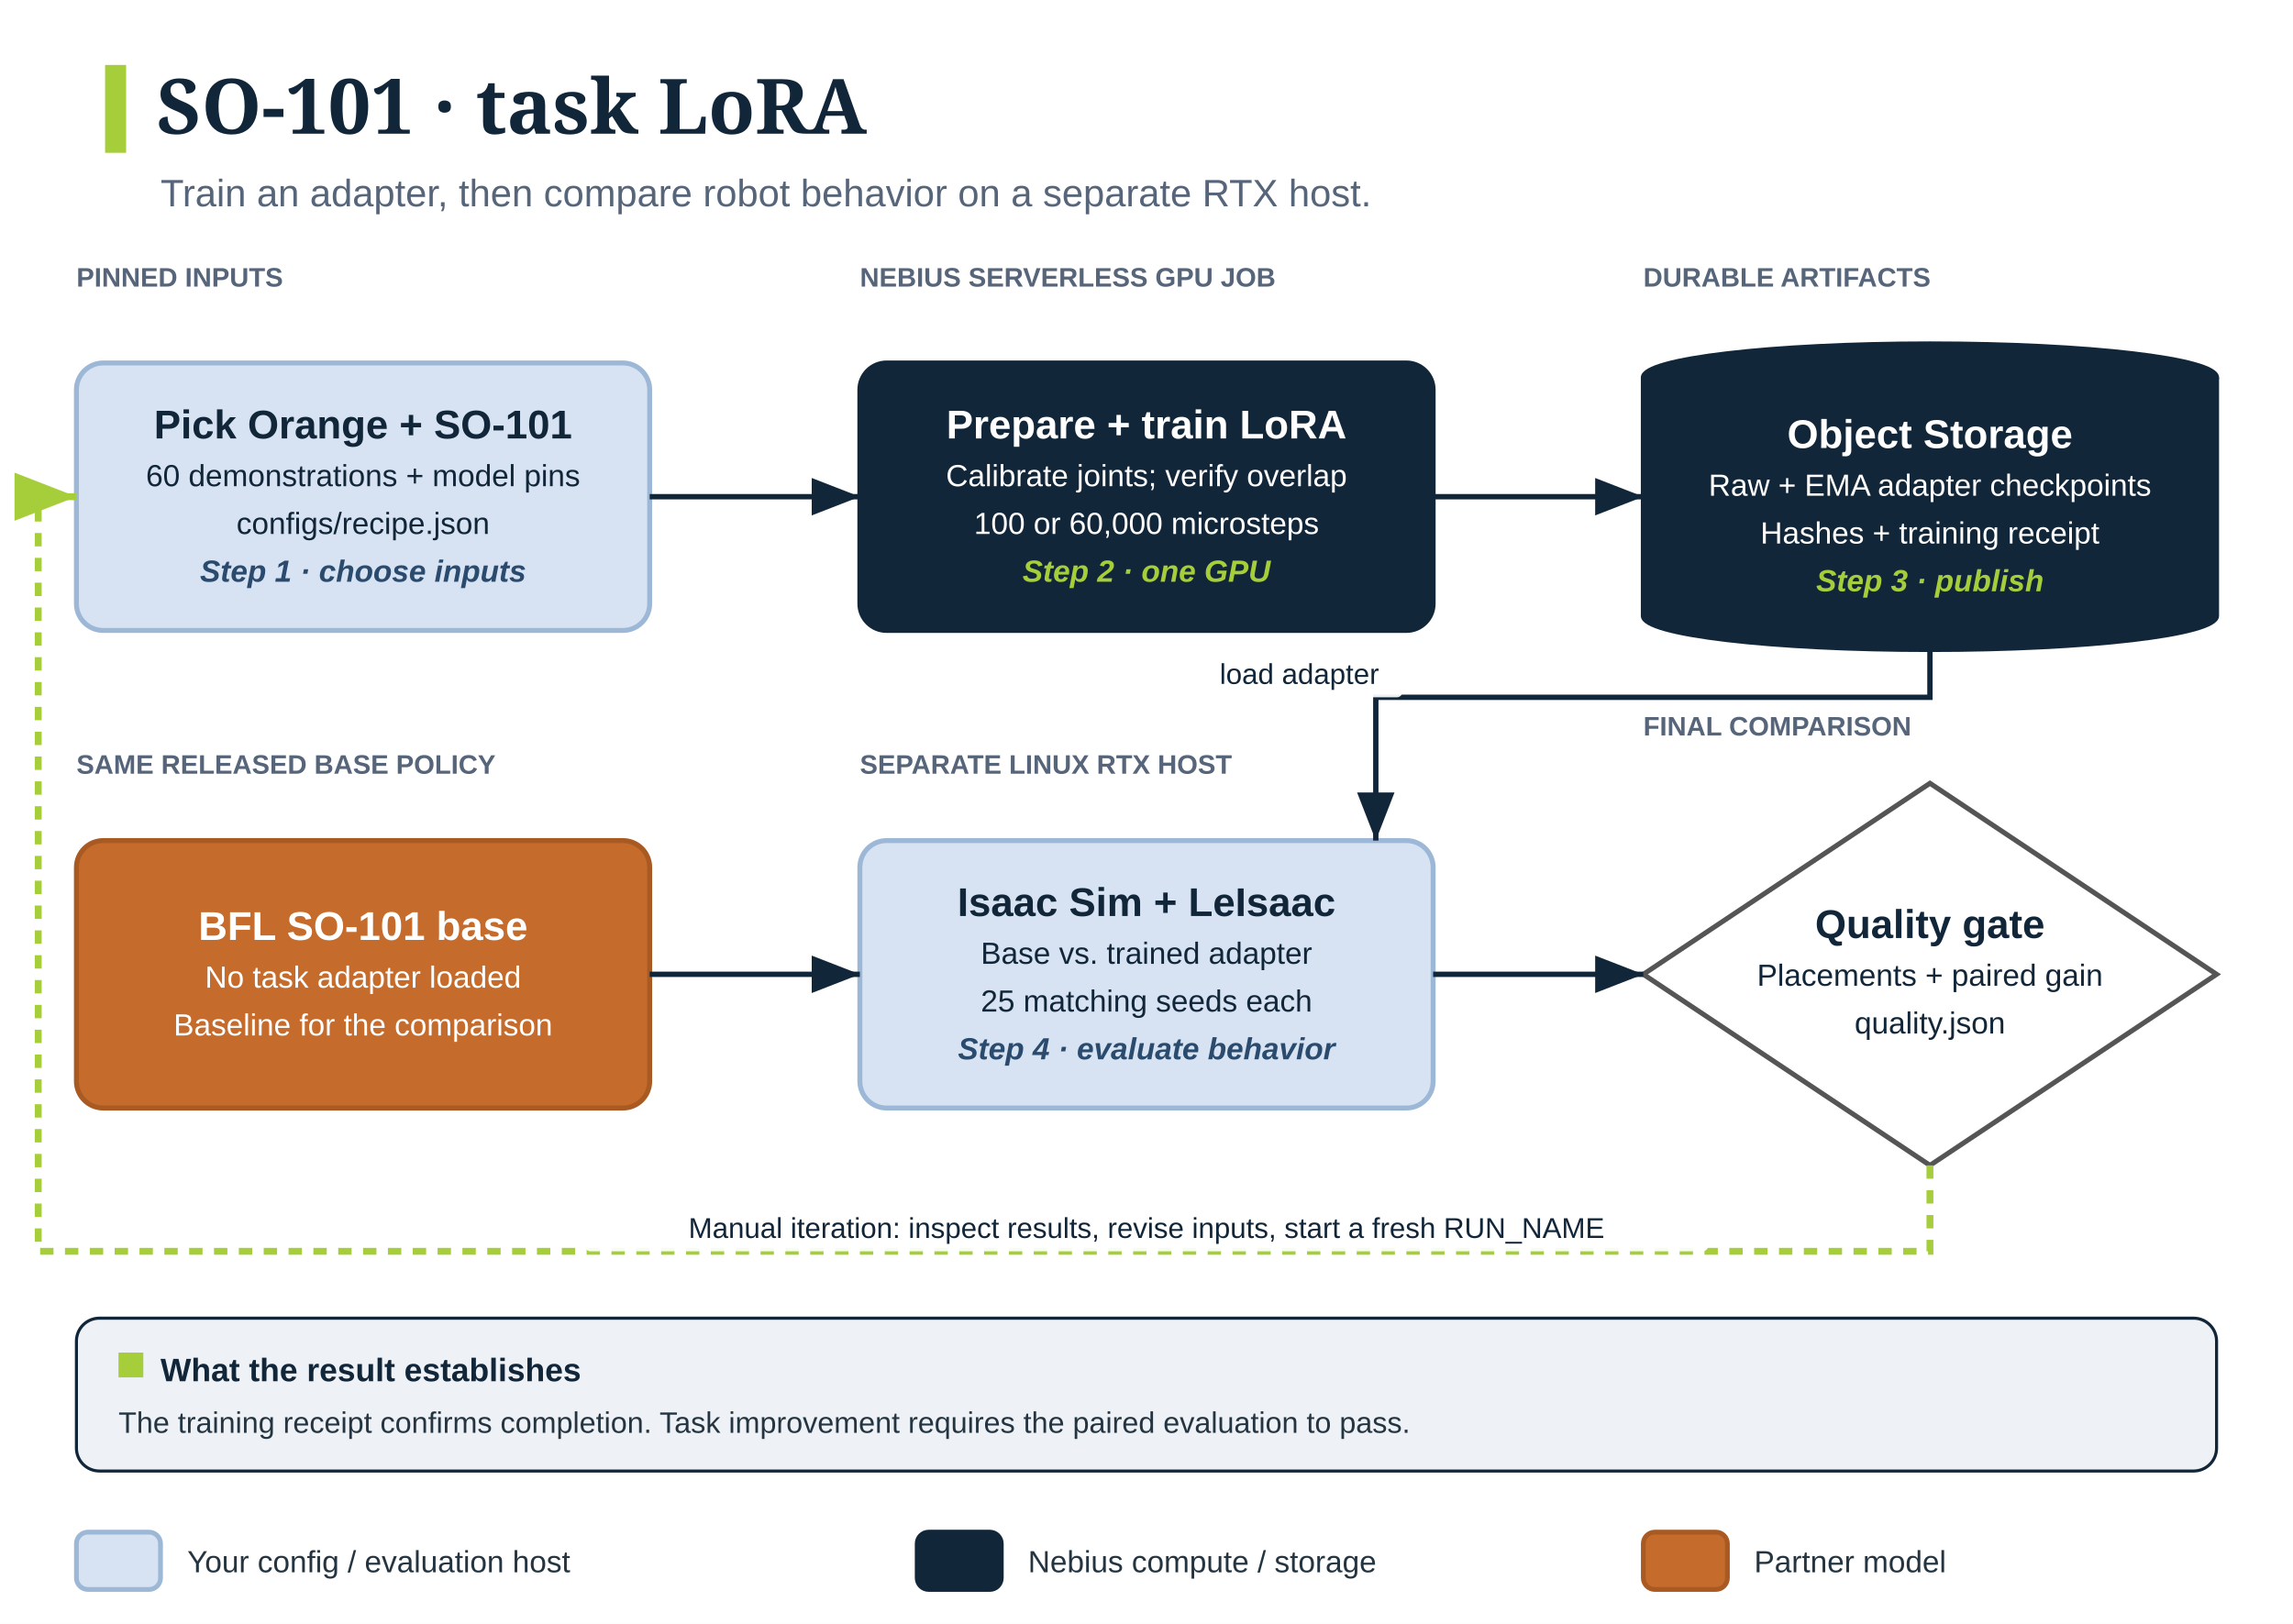
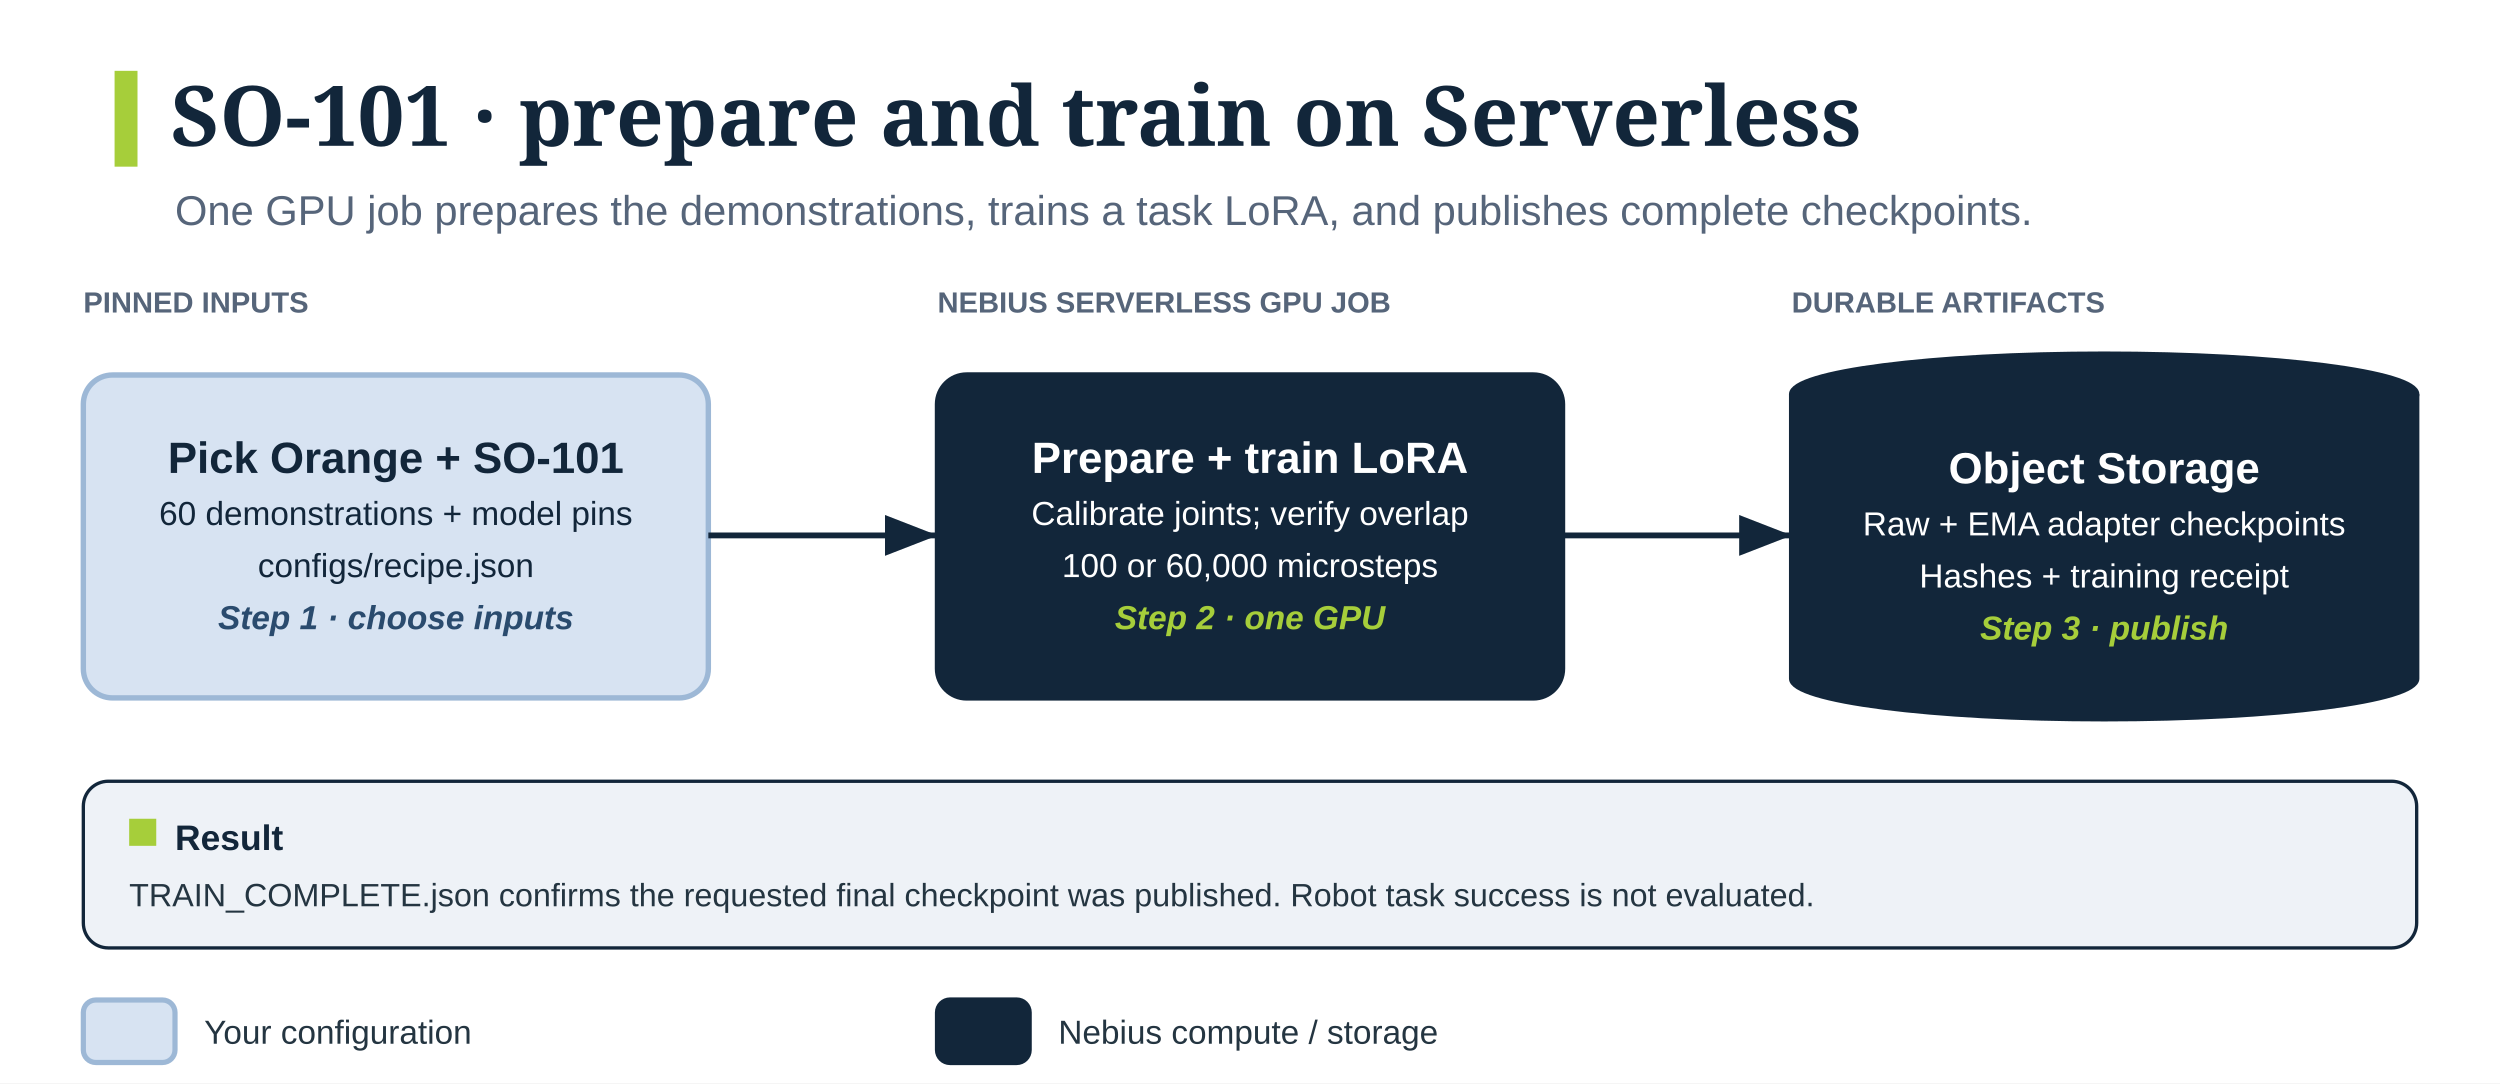
- <svg xmlns="http://www.w3.org/2000/svg" viewBox="0 0 1200 850" font-family="Arial">
+ <svg xmlns="http://www.w3.org/2000/svg" viewBox="0 0 1200 520" font-family="Arial">
  <defs>
    <marker id="arwN" markerWidth="12" markerHeight="12" refX="9" refY="3.5" orient="auto">
      <path d="M0,0 L9,3.5 L0,7 Z" fill="#12263A" />
    </marker>
    <marker id="arwG" markerWidth="12" markerHeight="12" refX="9" refY="3.5" orient="auto">
      <path d="M0,0 L9,3.5 L0,7 Z" fill="#A6CE3A" />
    </marker>
  </defs>
-   <rect width="1200" height="850" fill="#FFFFFF" />
+   <rect width="1200" height="520" fill="#FFFFFF" />
  <rect x="55" y="34" width="11" height="46" fill="#A6CE3A" />
-   <text x="82" y="70" font-family="Georgia,serif" font-size="40" font-weight="bold" fill="#12263A">SO-101 · task LoRA</text>
-   <text x="84" y="108" font-family="Arial" font-size="20" fill="#56657A">Train an adapter, then compare robot behavior on a separate RTX host.</text>
+   <text x="82" y="70" font-family="Georgia,serif" font-size="40" font-weight="bold" fill="#12263A">SO-101 · prepare and train on Serverless</text>
+   <text x="84" y="108" font-family="Arial" font-size="20" fill="#56657A">One GPU job prepares the demonstrations, trains a task LoRA, and publishes complete checkpoints.</text>
  <text x="40" y="150" font-family="Arial" font-size="14" font-weight="bold" fill="#56657A">PINNED INPUTS</text>
  <text x="450" y="150" font-family="Arial" font-size="14" font-weight="bold" fill="#56657A">NEBIUS SERVERLESS GPU JOB</text>
  <text x="860" y="150" font-family="Arial" font-size="14" font-weight="bold" fill="#56657A">DURABLE ARTIFACTS</text>
-   <rect x="40" y="190" width="300" height="140" rx="14" fill="#D7E3F2" stroke="#9DB8D6" stroke-width="2.6" />
-   <text x="190.0" y="229.5" text-anchor="middle" font-family="Arial" font-size="21" font-weight="bold" fill="#12263A">Pick Orange + SO-101</text>
-   <text x="190.0" y="254.5" text-anchor="middle" font-family="Arial" font-size="16" fill="#12263A">60 demonstrations + model pins</text>
-   <text x="190.0" y="279.5" text-anchor="middle" font-family="Arial" font-size="16" fill="#12263A">configs/recipe.json</text>
-   <text x="190.0" y="304.5" text-anchor="middle" font-family="Arial" font-size="16" font-style="italic" font-weight="bold" fill="#2A4B6E">Step 1 · choose inputs</text>
-   <rect x="450" y="190" width="300" height="140" rx="14" fill="#12263A" stroke="#12263A" stroke-width="2.6" />
-   <text x="600.0" y="229.5" text-anchor="middle" font-family="Arial" font-size="21" font-weight="bold" fill="#FFFFFF">Prepare + train LoRA</text>
-   <text x="600.0" y="254.5" text-anchor="middle" font-family="Arial" font-size="16" fill="#FFFFFF">Calibrate joints; verify overlap</text>
-   <text x="600.0" y="279.5" text-anchor="middle" font-family="Arial" font-size="16" fill="#FFFFFF">100 or 60,000 microsteps</text>
-   <text x="600.0" y="304.5" text-anchor="middle" font-family="Arial" font-size="16" font-style="italic" font-weight="bold" fill="#A6CE3A">Step 2 · one GPU</text>
-   <path d="M860,197.6 A150.0,17.6 0 0 1 1160,197.6 L1160,322.4 A150.0,17.6 0 0 1 860,322.4 Z" fill="#12263A" stroke="#12263A" stroke-width="2.6" />
-   <path d="M860,197.6 A150.0,17.6 0 0 0 1160,197.6" fill="none" stroke="#12263A" stroke-width="2.6" />
-   <text x="1010.0" y="234.5" text-anchor="middle" font-family="Arial" font-size="21" font-weight="bold" fill="#FFFFFF">Object Storage</text>
-   <text x="1010.0" y="259.5" text-anchor="middle" font-family="Arial" font-size="16" fill="#FFFFFF">Raw + EMA adapter checkpoints</text>
-   <text x="1010.0" y="284.5" text-anchor="middle" font-family="Arial" font-size="16" fill="#FFFFFF">Hashes + training receipt</text>
-   <text x="1010.0" y="309.5" text-anchor="middle" font-family="Arial" font-size="16" font-style="italic" font-weight="bold" fill="#A6CE3A">Step 3 · publish</text>
-   <polyline points="340,260 450,260" fill="none" stroke="#12263A" stroke-width="2.8" marker-end="url(#arwN)" />
-   <polyline points="750,260 860,260" fill="none" stroke="#12263A" stroke-width="2.8" marker-end="url(#arwN)" />
-   <text x="40" y="405" font-family="Arial" font-size="14" font-weight="bold" fill="#56657A">SAME RELEASED BASE POLICY</text>
-   <text x="450" y="405" font-family="Arial" font-size="14" font-weight="bold" fill="#56657A">SEPARATE LINUX RTX HOST</text>
-   <text x="860" y="385" font-family="Arial" font-size="14" font-weight="bold" fill="#56657A">FINAL COMPARISON</text>
-   <rect x="40" y="440" width="300" height="140" rx="14" fill="#C56B2C" stroke="#A85A22" stroke-width="2.6" />
-   <text x="190.0" y="492.0" text-anchor="middle" font-family="Arial" font-size="21" font-weight="bold" fill="#FFFFFF">BFL SO-101 base</text>
-   <text x="190.0" y="517.0" text-anchor="middle" font-family="Arial" font-size="16" fill="#FFFFFF">No task adapter loaded</text>
-   <text x="190.0" y="542.0" text-anchor="middle" font-family="Arial" font-size="16" fill="#FFFFFF">Baseline for the comparison</text>
-   <rect x="450" y="440" width="300" height="140" rx="14" fill="#D7E3F2" stroke="#9DB8D6" stroke-width="2.6" />
-   <text x="600.0" y="479.5" text-anchor="middle" font-family="Arial" font-size="21" font-weight="bold" fill="#12263A">Isaac Sim + LeIsaac</text>
-   <text x="600.0" y="504.5" text-anchor="middle" font-family="Arial" font-size="16" fill="#12263A">Base vs. trained adapter</text>
-   <text x="600.0" y="529.5" text-anchor="middle" font-family="Arial" font-size="16" fill="#12263A">25 matching seeds each</text>
-   <text x="600.0" y="554.5" text-anchor="middle" font-family="Arial" font-size="16" font-style="italic" font-weight="bold" fill="#2A4B6E">Step 4 · evaluate behavior</text>
-   <polygon points="1010.0,410 1160,510.0 1010.0,610 860,510.0" fill="#FFFFFF" stroke="#555555" stroke-width="2.6" />
-   <text x="1010.0" y="491.0" text-anchor="middle" font-family="Arial" font-size="21" font-weight="bold" fill="#12263A">Quality gate</text>
-   <text x="1010.0" y="516.0" text-anchor="middle" font-family="Arial" font-size="16" fill="#12263A">Placements + paired gain</text>
-   <text x="1010.0" y="541.0" text-anchor="middle" font-family="Arial" font-size="16" fill="#12263A">quality.json</text>
-   <polyline points="340,510 450,510" fill="none" stroke="#12263A" stroke-width="2.8" marker-end="url(#arwN)" />
-   <polyline points="1010,340 1010,365 720,365 720,440" fill="none" stroke="#12263A" stroke-width="2.8" marker-end="url(#arwN)" />
-   <rect x="626.0" y="342" width="108.0" height="23" fill="#FFFFFF" opacity="0.92" rx="3" />
-   <text x="680" y="358" text-anchor="middle" font-family="Arial" font-size="15" fill="#12263A">load adapter</text>
-   <polyline points="750,510 860,510" fill="none" stroke="#12263A" stroke-width="2.8" marker-end="url(#arwN)" />
-   <polyline points="1010,610 1010,655 20,655 20,260 40,260" fill="none" stroke="#A6CE3A" stroke-width="3.6" marker-end="url(#arwG)" stroke-dasharray="7,6" />
-   <rect x="306.0" y="632" width="588.0" height="23" fill="#FFFFFF" opacity="0.92" rx="3" />
-   <text x="600" y="648" text-anchor="middle" font-family="Arial" font-size="15" fill="#12263A">Manual iteration: inspect results, revise inputs, start a fresh RUN_NAME</text>
-   <rect x="40" y="690" width="1120" height="80" rx="12" fill="#EEF2F7" stroke="#12263A" stroke-width="1.6" />
-   <rect x="62" y="708" width="13" height="13" fill="#A6CE3A" />
-   <text x="84" y="723" font-family="Arial" font-size="17" font-weight="bold" fill="#12263A">What the result establishes</text>
-   <text x="62" y="750" font-family="Arial" font-size="15.5" fill="#243541">The training receipt confirms completion. Task improvement requires the paired evaluation to pass.</text>
-   <text x="40" y="788" font-family="Arial" font-size="18" font-weight="bold" fill="#12263A" />
-   <rect x="40" y="802" width="44" height="30" rx="6" fill="#D7E3F2" stroke="#9DB8D6" stroke-width="2.5" />
-   <text x="98" y="823" font-family="Arial" font-size="16" fill="#243541">Your config / evaluation host</text>
-   <text x="480" y="788" font-family="Arial" font-size="18" font-weight="bold" fill="#12263A" />
-   <rect x="480" y="802" width="44" height="30" rx="6" fill="#12263A" stroke="#12263A" stroke-width="2.5" />
-   <text x="538" y="823" font-family="Arial" font-size="16" fill="#243541">Nebius compute / storage</text>
-   <text x="860" y="788" font-family="Arial" font-size="18" font-weight="bold" fill="#12263A" />
-   <rect x="860" y="802" width="44" height="30" rx="6" fill="#C56B2C" stroke="#A85A22" stroke-width="2.5" />
-   <text x="918" y="823" font-family="Arial" font-size="16" fill="#243541">Partner model</text>
+   <rect x="40" y="180" width="300" height="155" rx="14" fill="#D7E3F2" stroke="#9DB8D6" stroke-width="2.6" />
+   <text x="190.0" y="227.0" text-anchor="middle" font-family="Arial" font-size="21" font-weight="bold" fill="#12263A">Pick Orange + SO-101</text>
+   <text x="190.0" y="252.0" text-anchor="middle" font-family="Arial" font-size="16" fill="#12263A">60 demonstrations + model pins</text>
+   <text x="190.0" y="277.0" text-anchor="middle" font-family="Arial" font-size="16" fill="#12263A">configs/recipe.json</text>
+   <text x="190.0" y="302.0" text-anchor="middle" font-family="Arial" font-size="16" font-style="italic" font-weight="bold" fill="#2A4B6E">Step 1 · choose inputs</text>
+   <rect x="450" y="180" width="300" height="155" rx="14" fill="#12263A" stroke="#12263A" stroke-width="2.6" />
+   <text x="600.0" y="227.0" text-anchor="middle" font-family="Arial" font-size="21" font-weight="bold" fill="#FFFFFF">Prepare + train LoRA</text>
+   <text x="600.0" y="252.0" text-anchor="middle" font-family="Arial" font-size="16" fill="#FFFFFF">Calibrate joints; verify overlap</text>
+   <text x="600.0" y="277.0" text-anchor="middle" font-family="Arial" font-size="16" fill="#FFFFFF">100 or 60,000 microsteps</text>
+   <text x="600.0" y="302.0" text-anchor="middle" font-family="Arial" font-size="16" font-style="italic" font-weight="bold" fill="#A6CE3A">Step 2 · one GPU</text>
+   <path d="M860,189.25 A150.0,19.25 0 0 1 1160,189.25 L1160,325.75 A150.0,19.25 0 0 1 860,325.75 Z" fill="#12263A" stroke="#12263A" stroke-width="2.6" />
+   <path d="M860,189.25 A150.0,19.25 0 0 0 1160,189.25" fill="none" stroke="#12263A" stroke-width="2.6" />
+   <text x="1010.0" y="232.0" text-anchor="middle" font-family="Arial" font-size="21" font-weight="bold" fill="#FFFFFF">Object Storage</text>
+   <text x="1010.0" y="257.0" text-anchor="middle" font-family="Arial" font-size="16" fill="#FFFFFF">Raw + EMA adapter checkpoints</text>
+   <text x="1010.0" y="282.0" text-anchor="middle" font-family="Arial" font-size="16" fill="#FFFFFF">Hashes + training receipt</text>
+   <text x="1010.0" y="307.0" text-anchor="middle" font-family="Arial" font-size="16" font-style="italic" font-weight="bold" fill="#A6CE3A">Step 3 · publish</text>
+   <polyline points="340,257 450,257" fill="none" stroke="#12263A" stroke-width="2.8" marker-end="url(#arwN)" />
+   <polyline points="750,257 860,257" fill="none" stroke="#12263A" stroke-width="2.8" marker-end="url(#arwN)" />
+   <rect x="40" y="375" width="1120" height="80" rx="12" fill="#EEF2F7" stroke="#12263A" stroke-width="1.6" />
+   <rect x="62" y="393" width="13" height="13" fill="#A6CE3A" />
+   <text x="84" y="408" font-family="Arial" font-size="17" font-weight="bold" fill="#12263A">Result</text>
+   <text x="62" y="435" font-family="Arial" font-size="15.5" fill="#243541">TRAIN_COMPLETE.json confirms the requested final checkpoint was published. Robot task success is not evaluated.</text>
+   <text x="40" y="466" font-family="Arial" font-size="18" font-weight="bold" fill="#12263A" />
+   <rect x="40" y="480" width="44" height="30" rx="6" fill="#D7E3F2" stroke="#9DB8D6" stroke-width="2.5" />
+   <text x="98" y="501" font-family="Arial" font-size="16" fill="#243541">Your configuration</text>
+   <text x="450" y="466" font-family="Arial" font-size="18" font-weight="bold" fill="#12263A" />
+   <rect x="450" y="480" width="44" height="30" rx="6" fill="#12263A" stroke="#12263A" stroke-width="2.5" />
+   <text x="508" y="501" font-family="Arial" font-size="16" fill="#243541">Nebius compute / storage</text>
</svg>
